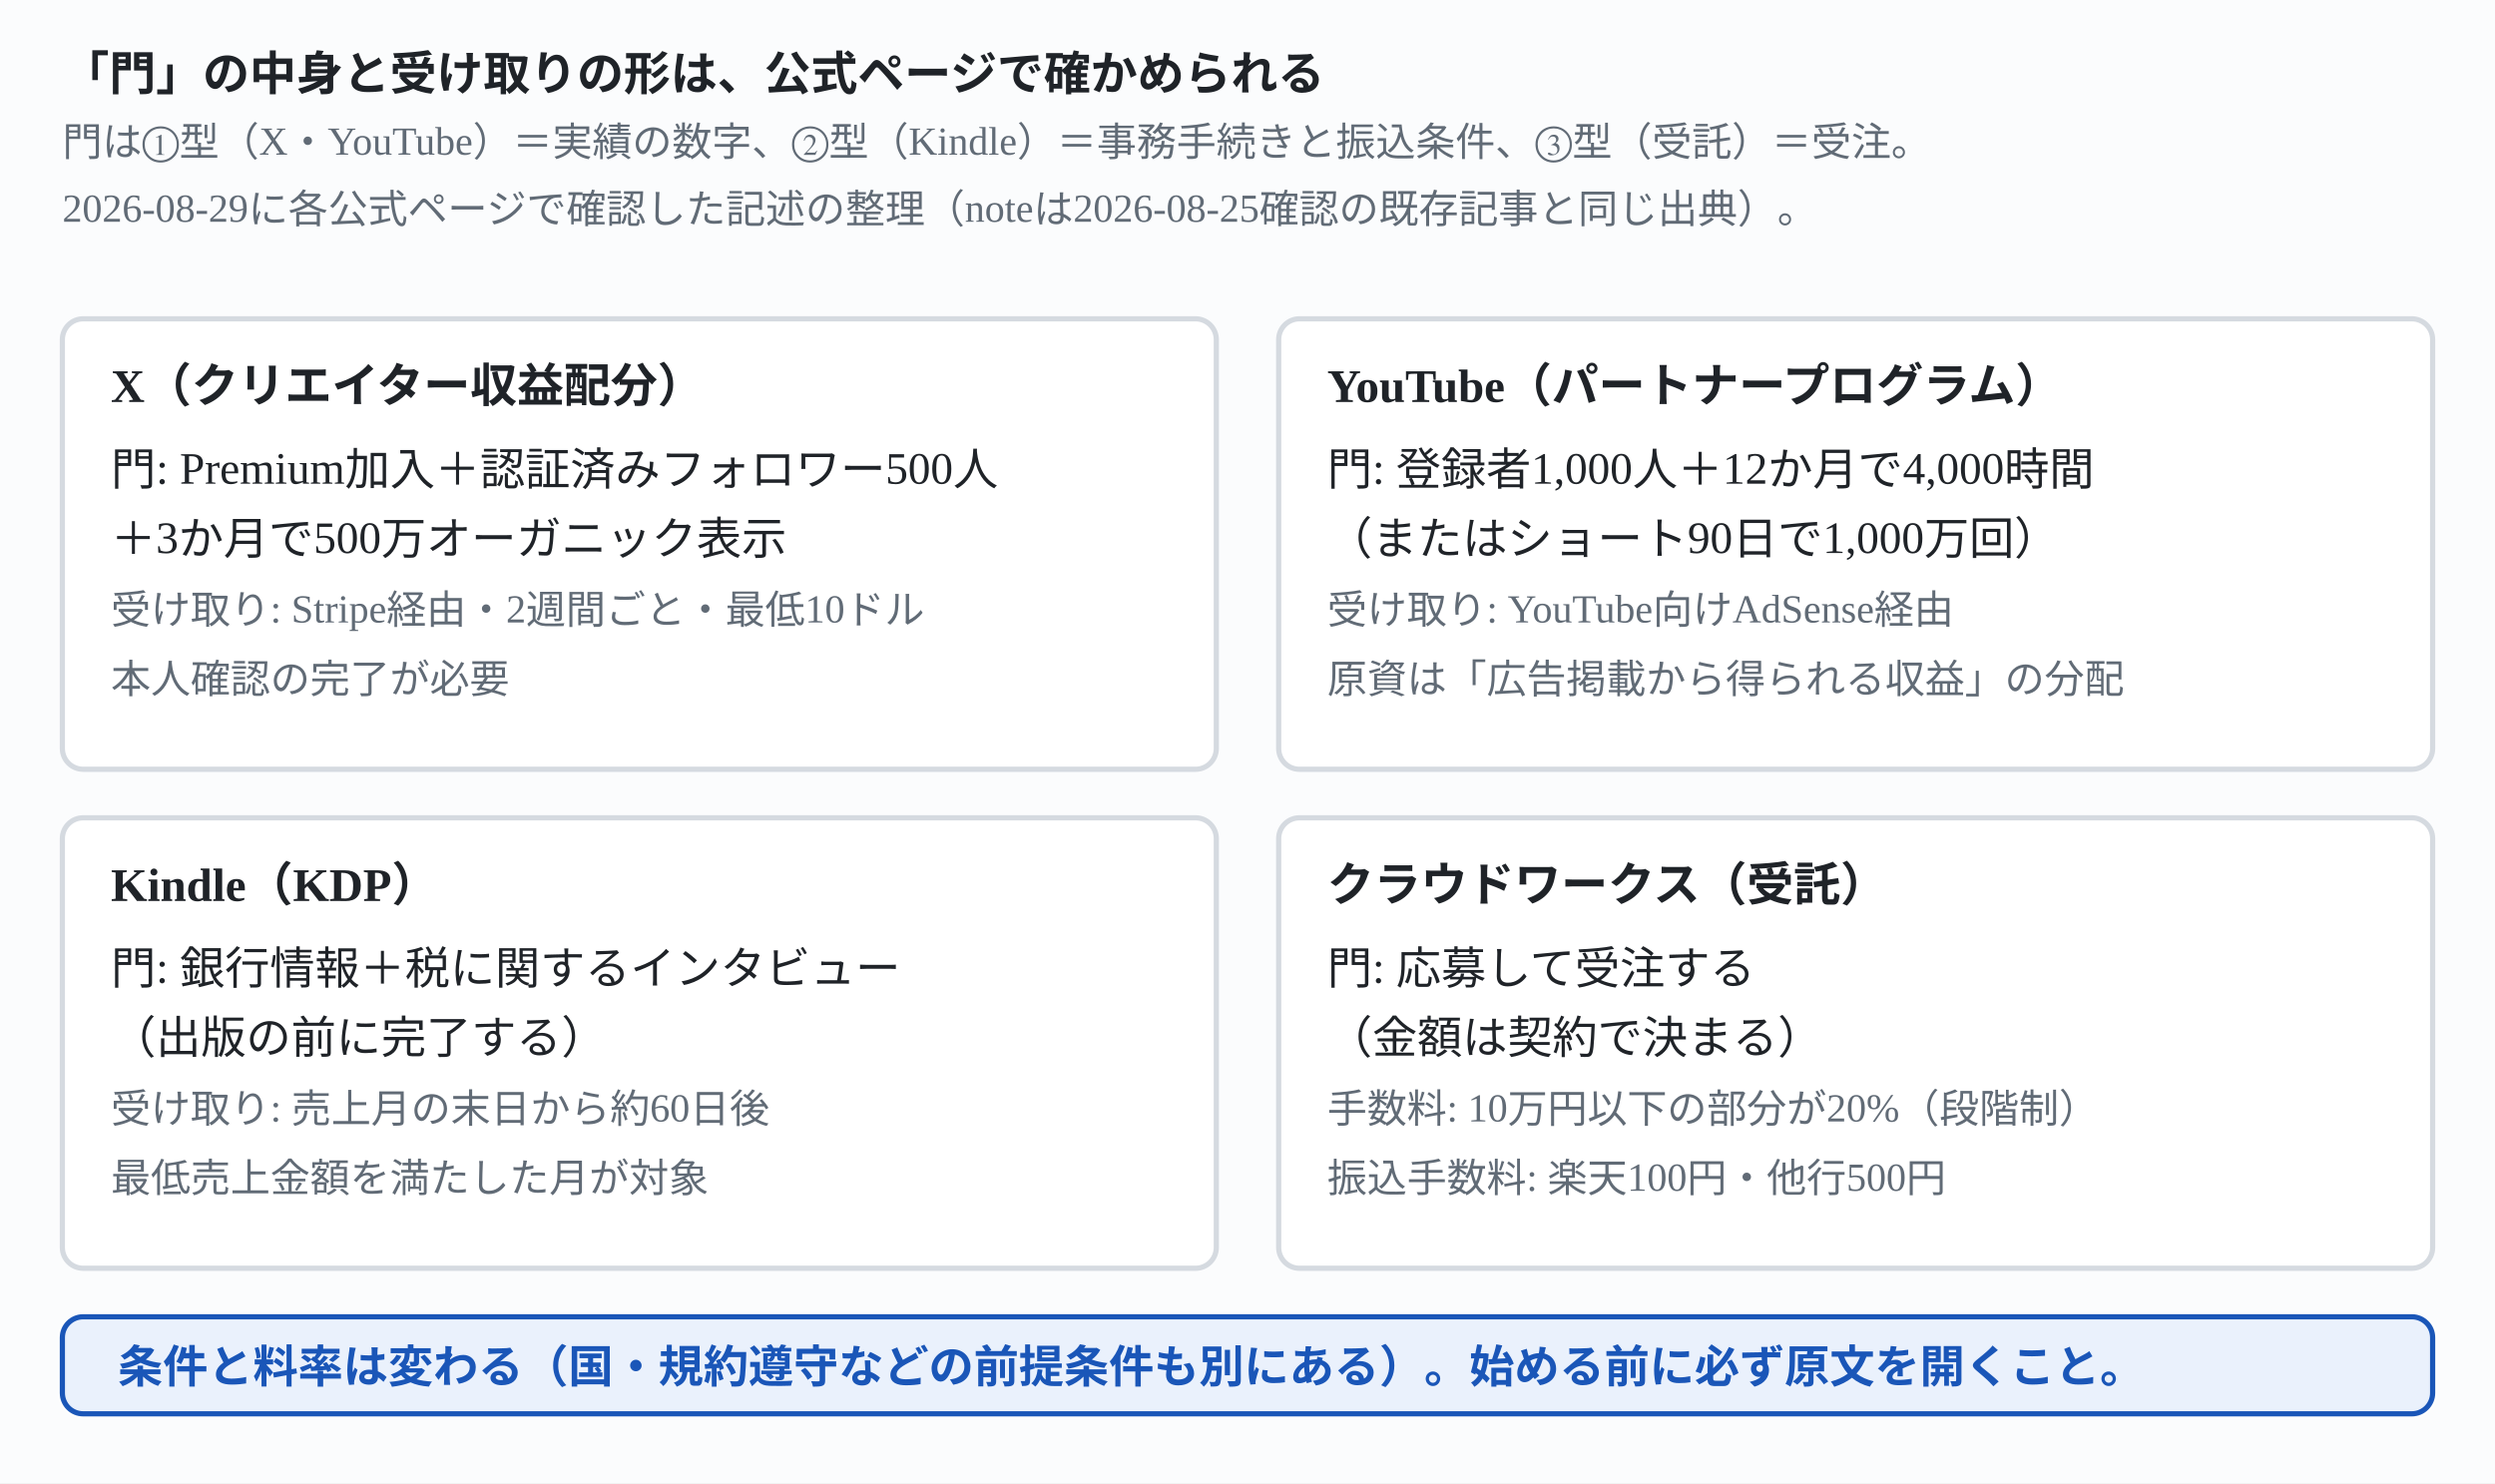
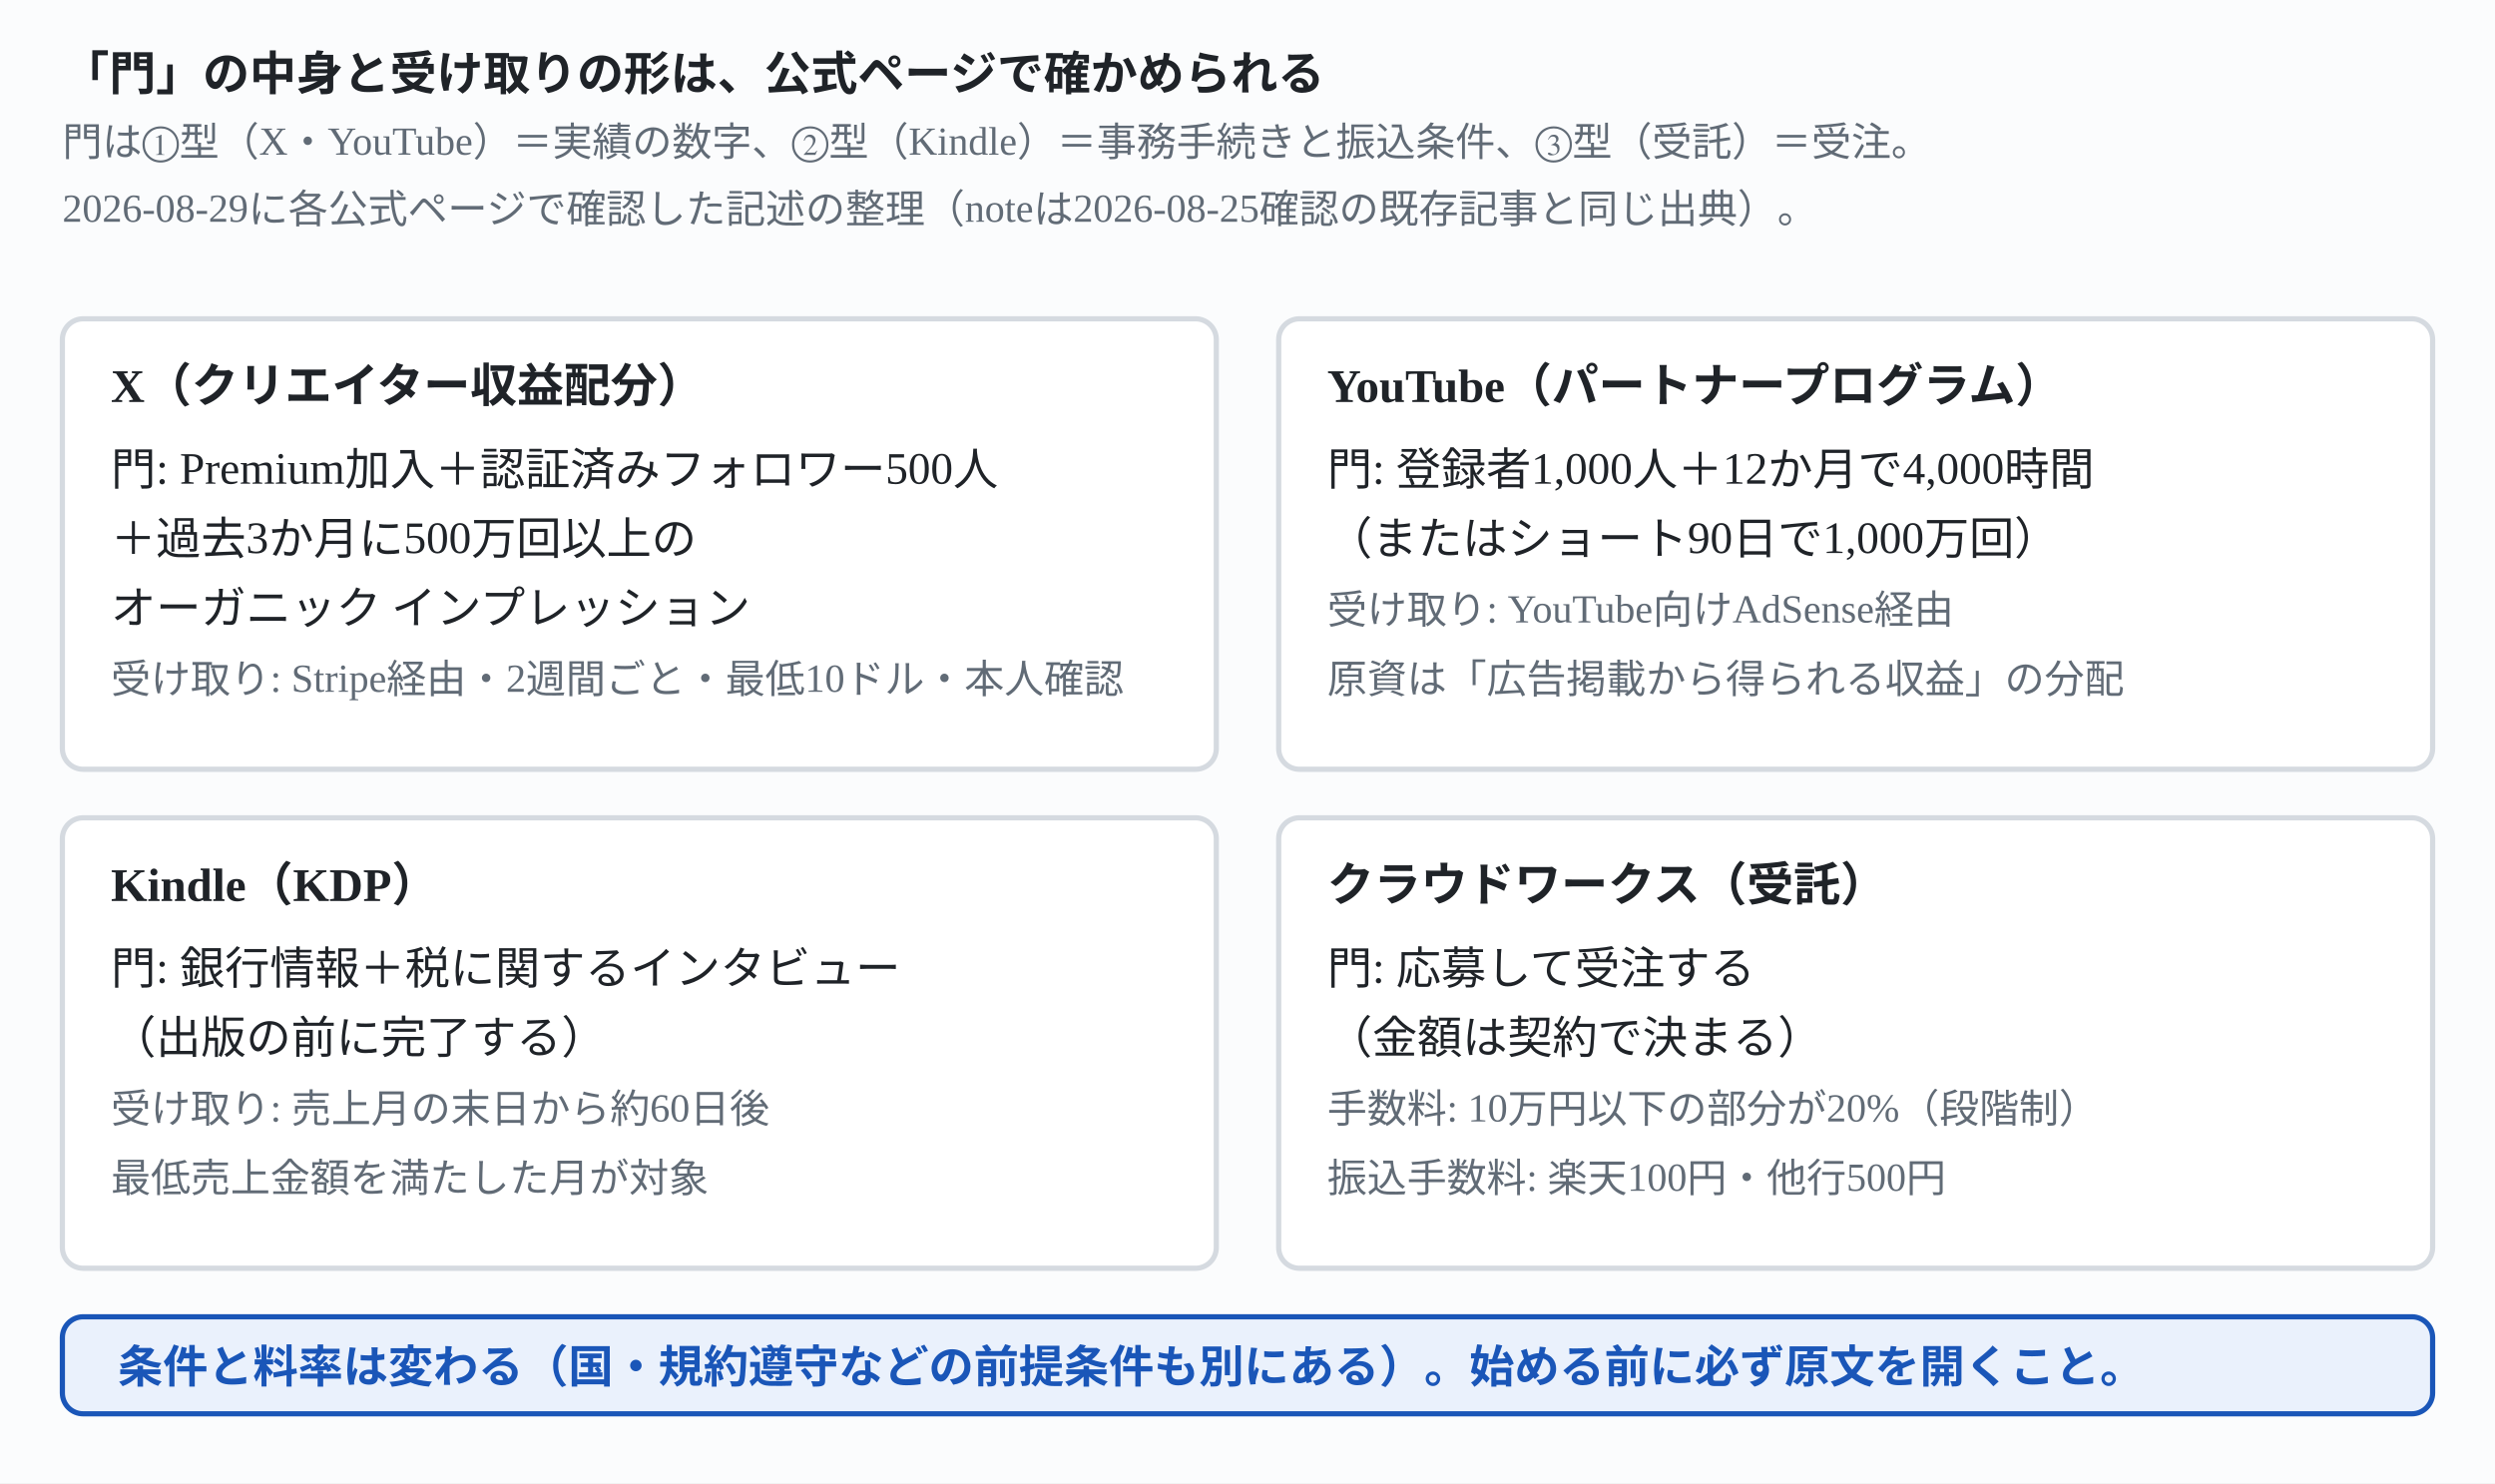
- <svg xmlns="http://www.w3.org/2000/svg" width="720" height="428" viewBox="0 0 720 428" role="img" aria-label="4つのサービスの門と受け取りの形を、公式ページの記述だけでカードに並べた図。Xのクリエイター収益配分は、門がPremium加入と認証済みフォロワー500人と3か月で500万回のオーガニックな表示で、受け取りはStripe経由で2週間ごと、最低10ドル、本人確認の完了が必要。YouTubeパートナープログラムは、門が登録者1,000人と12か月で4,000時間、またはショート動画90日で1,000万回で、受け取りはYouTube向けAdSense経由、原資は広告掲載から得られる収益の分配と書いてある。KindleのKDPは、門が銀行情報と税に関するインタビューで出版の前に完了し、受け取りは売上月の末日から約60日後、最低売上金額を満たした月が対象。クラウドワークスの受託は、門が応募して受注することで金額は契約で決まり、手数料は10万円以下の部分が20パーセントの段階制、振込手数料は楽天銀行100円・他行500円。いずれも2026年8月29日に各公式ページで確認した記述の整理で、国・規約遵守などの前提条件は別にあり、条件と料率は変わるため始める前に原文を開いて確かめること。">
+ <svg xmlns="http://www.w3.org/2000/svg" width="720" height="428" viewBox="0 0 720 428" role="img" aria-label="4つのサービスの門と受け取りの形を、公式ページの記述だけでカードに並べた図。Xのクリエイター収益配分は、門がPremium加入と認証済みフォロワー500人と過去3か月に500万回以上のオーガニック インプレッションで、受け取りはStripe経由で2週間ごと、最低10ドル、本人確認の完了が必要。YouTubeパートナープログラムは、門が登録者1,000人と12か月で4,000時間、またはショート動画90日で1,000万回で、受け取りはYouTube向けAdSense経由、原資は広告掲載から得られる収益の分配と書いてある。KindleのKDPは、門が銀行情報と税に関するインタビューで出版の前に完了し、受け取りは売上月の末日から約60日後、最低売上金額を満たした月が対象。クラウドワークスの受託は、門が応募して受注することで金額は契約で決まり、手数料は10万円以下の部分が20パーセントの段階制、振込手数料は楽天銀行100円・他行500円。いずれも2026年8月29日に各公式ページで確認した記述の整理で、国・規約遵守などの前提条件は別にあり、条件と料率は変わるため始める前に原文を開いて確かめること。">
  <style>
  .bg { fill: #fbfcfd; }
  .box { fill: #ffffff; stroke: #d5dae0; stroke-width: 1.5; }
  .box-accent { fill: #eaf1fc; stroke: #1a56b8; stroke-width: 1.5; }
  .box-quiet { fill: #f2f4f6; stroke: #d5dae0; stroke-width: 1.5; }
  .box-bad { fill: #fdf0ef; stroke: #d92b2b; stroke-width: 1.5; }
  .box-good { fill: #eef7f0; stroke: #1a7f37; stroke-width: 1.5; }
  .line { stroke: #8b949e; stroke-width: 1.6; fill: none; }
  .t-bad { fill: #b02020; font-size: 12.5px; font-weight: 700; }
  .t-good { fill: #16682e; font-size: 12.5px; }
  .mono { fill: #1f2328; font-size: 12.5px; font-family: Consolas, "SFMono-Regular", Menlo, monospace; }
  .t { fill: #1f2328; font-size: 13px; }
  .t-sm { fill: #616b76; font-size: 11.5px; }
  .t-xs { fill: #8b949e; font-size: 10.5px; }
  .t-strong { fill: #1f2328; font-size: 13.5px; font-weight: 700; }
  .t-accent { fill: #1a56b8; font-size: 13px; font-weight: 700; }
  .bar-in { fill: #7aa7e0; }
  .bar-out { fill: #1a56b8; }
  .bar-old { fill: #c8d1da; }
  .bar-new { fill: #1a56b8; }
  @media (prefers-color-scheme: dark) {
    .bg { fill: #191d21; }
    .box { fill: #14171a; stroke: #363c43; }
    .box-accent { fill: #1b2735; stroke: #7ab0ff; }
    .box-quiet { fill: #1c2126; stroke: #363c43; }
    .box-bad { fill: #2a1a1a; stroke: #f07a7a; }
    .box-good { fill: #16261b; stroke: #57ab68; }
    .line { stroke: #6e7781; }
    .t-bad { fill: #f07a7a; }
    .t-good { fill: #57ab68; }
    .mono { fill: #e6e9ec; }
    .t { fill: #e6e9ec; }
    .t-sm { fill: #9aa4ae; }
    .t-xs { fill: #6e7781; }
    .t-strong { fill: #e6e9ec; }
    .t-accent { fill: #7ab0ff; }
    .bar-in { fill: #4a72a8; }
    .bar-out { fill: #7ab0ff; }
    .bar-old { fill: #3a4149; }
    .bar-new { fill: #7ab0ff; }
  }
</style>
  <rect class="bg" x="0" y="0" width="720" height="428" />
  <text class="t-strong" x="18" y="26">「門」の中身と受け取りの形は、公式ページで確かめられる</text>
  <text class="t-sm" x="18" y="45">門は①型（X・YouTube）＝実績の数字、②型（Kindle）＝事務手続きと振込条件、③型（受託）＝受注。</text>
  <text class="t-sm" x="18" y="64">2026-08-29に各公式ページで確認した記述の整理（noteは2026-08-25確認の既存記事と同じ出典）。</text>
  <rect class="box" x="18" y="92" width="333" height="130" rx="6" />
  <text class="t-strong" x="32" y="116">X（クリエイター収益配分）</text>
  <text class="t" x="32" y="140">門: Premium加入＋認証済みフォロワー500人</text>
-   <text class="t" x="32" y="160">　　＋3か月で500万オーガニック表示</text>
-   <text class="t-sm" x="32" y="180">受け取り: Stripe経由・2週間ごと・最低10ドル</text>
-   <text class="t-sm" x="32" y="200">本人確認の完了が必要</text>
+   <text class="t" x="32" y="160">　　＋過去3か月に500万回以上の</text>
+   <text class="t" x="32" y="180">　　　オーガニック インプレッション</text>
+   <text class="t-sm" x="32" y="200">受け取り: Stripe経由・2週間ごと・最低10ドル・本人確認</text>
  <rect class="box" x="369" y="92" width="333" height="130" rx="6" />
  <text class="t-strong" x="383" y="116">YouTube（パートナープログラム）</text>
  <text class="t" x="383" y="140">門: 登録者1,000人＋12か月で4,000時間</text>
  <text class="t" x="383" y="160">　　（またはショート90日で1,000万回）</text>
  <text class="t-sm" x="383" y="180">受け取り: YouTube向けAdSense経由</text>
  <text class="t-sm" x="383" y="200">原資は「広告掲載から得られる収益」の分配</text>
  <rect class="box" x="18" y="236" width="333" height="130" rx="6" />
  <text class="t-strong" x="32" y="260">Kindle（KDP）</text>
  <text class="t" x="32" y="284">門: 銀行情報＋税に関するインタビュー</text>
  <text class="t" x="32" y="304">　　（出版の前に完了する）</text>
  <text class="t-sm" x="32" y="324">受け取り: 売上月の末日から約60日後</text>
  <text class="t-sm" x="32" y="344">最低売上金額を満たした月が対象</text>
  <rect class="box" x="369" y="236" width="333" height="130" rx="6" />
  <text class="t-strong" x="383" y="260">クラウドワークス（受託）</text>
  <text class="t" x="383" y="284">門: 応募して受注する</text>
  <text class="t" x="383" y="304">　　（金額は契約で決まる）</text>
  <text class="t-sm" x="383" y="324">手数料: 10万円以下の部分が20%（段階制）</text>
  <text class="t-sm" x="383" y="344">振込手数料: 楽天100円・他行500円</text>
  <rect class="box-accent" x="18" y="380" width="684" height="28" rx="6" />
  <text class="t-accent" x="34" y="399">条件と料率は変わる（国・規約遵守などの前提条件も別にある）。始める前に必ず原文を開くこと。</text>
</svg>
